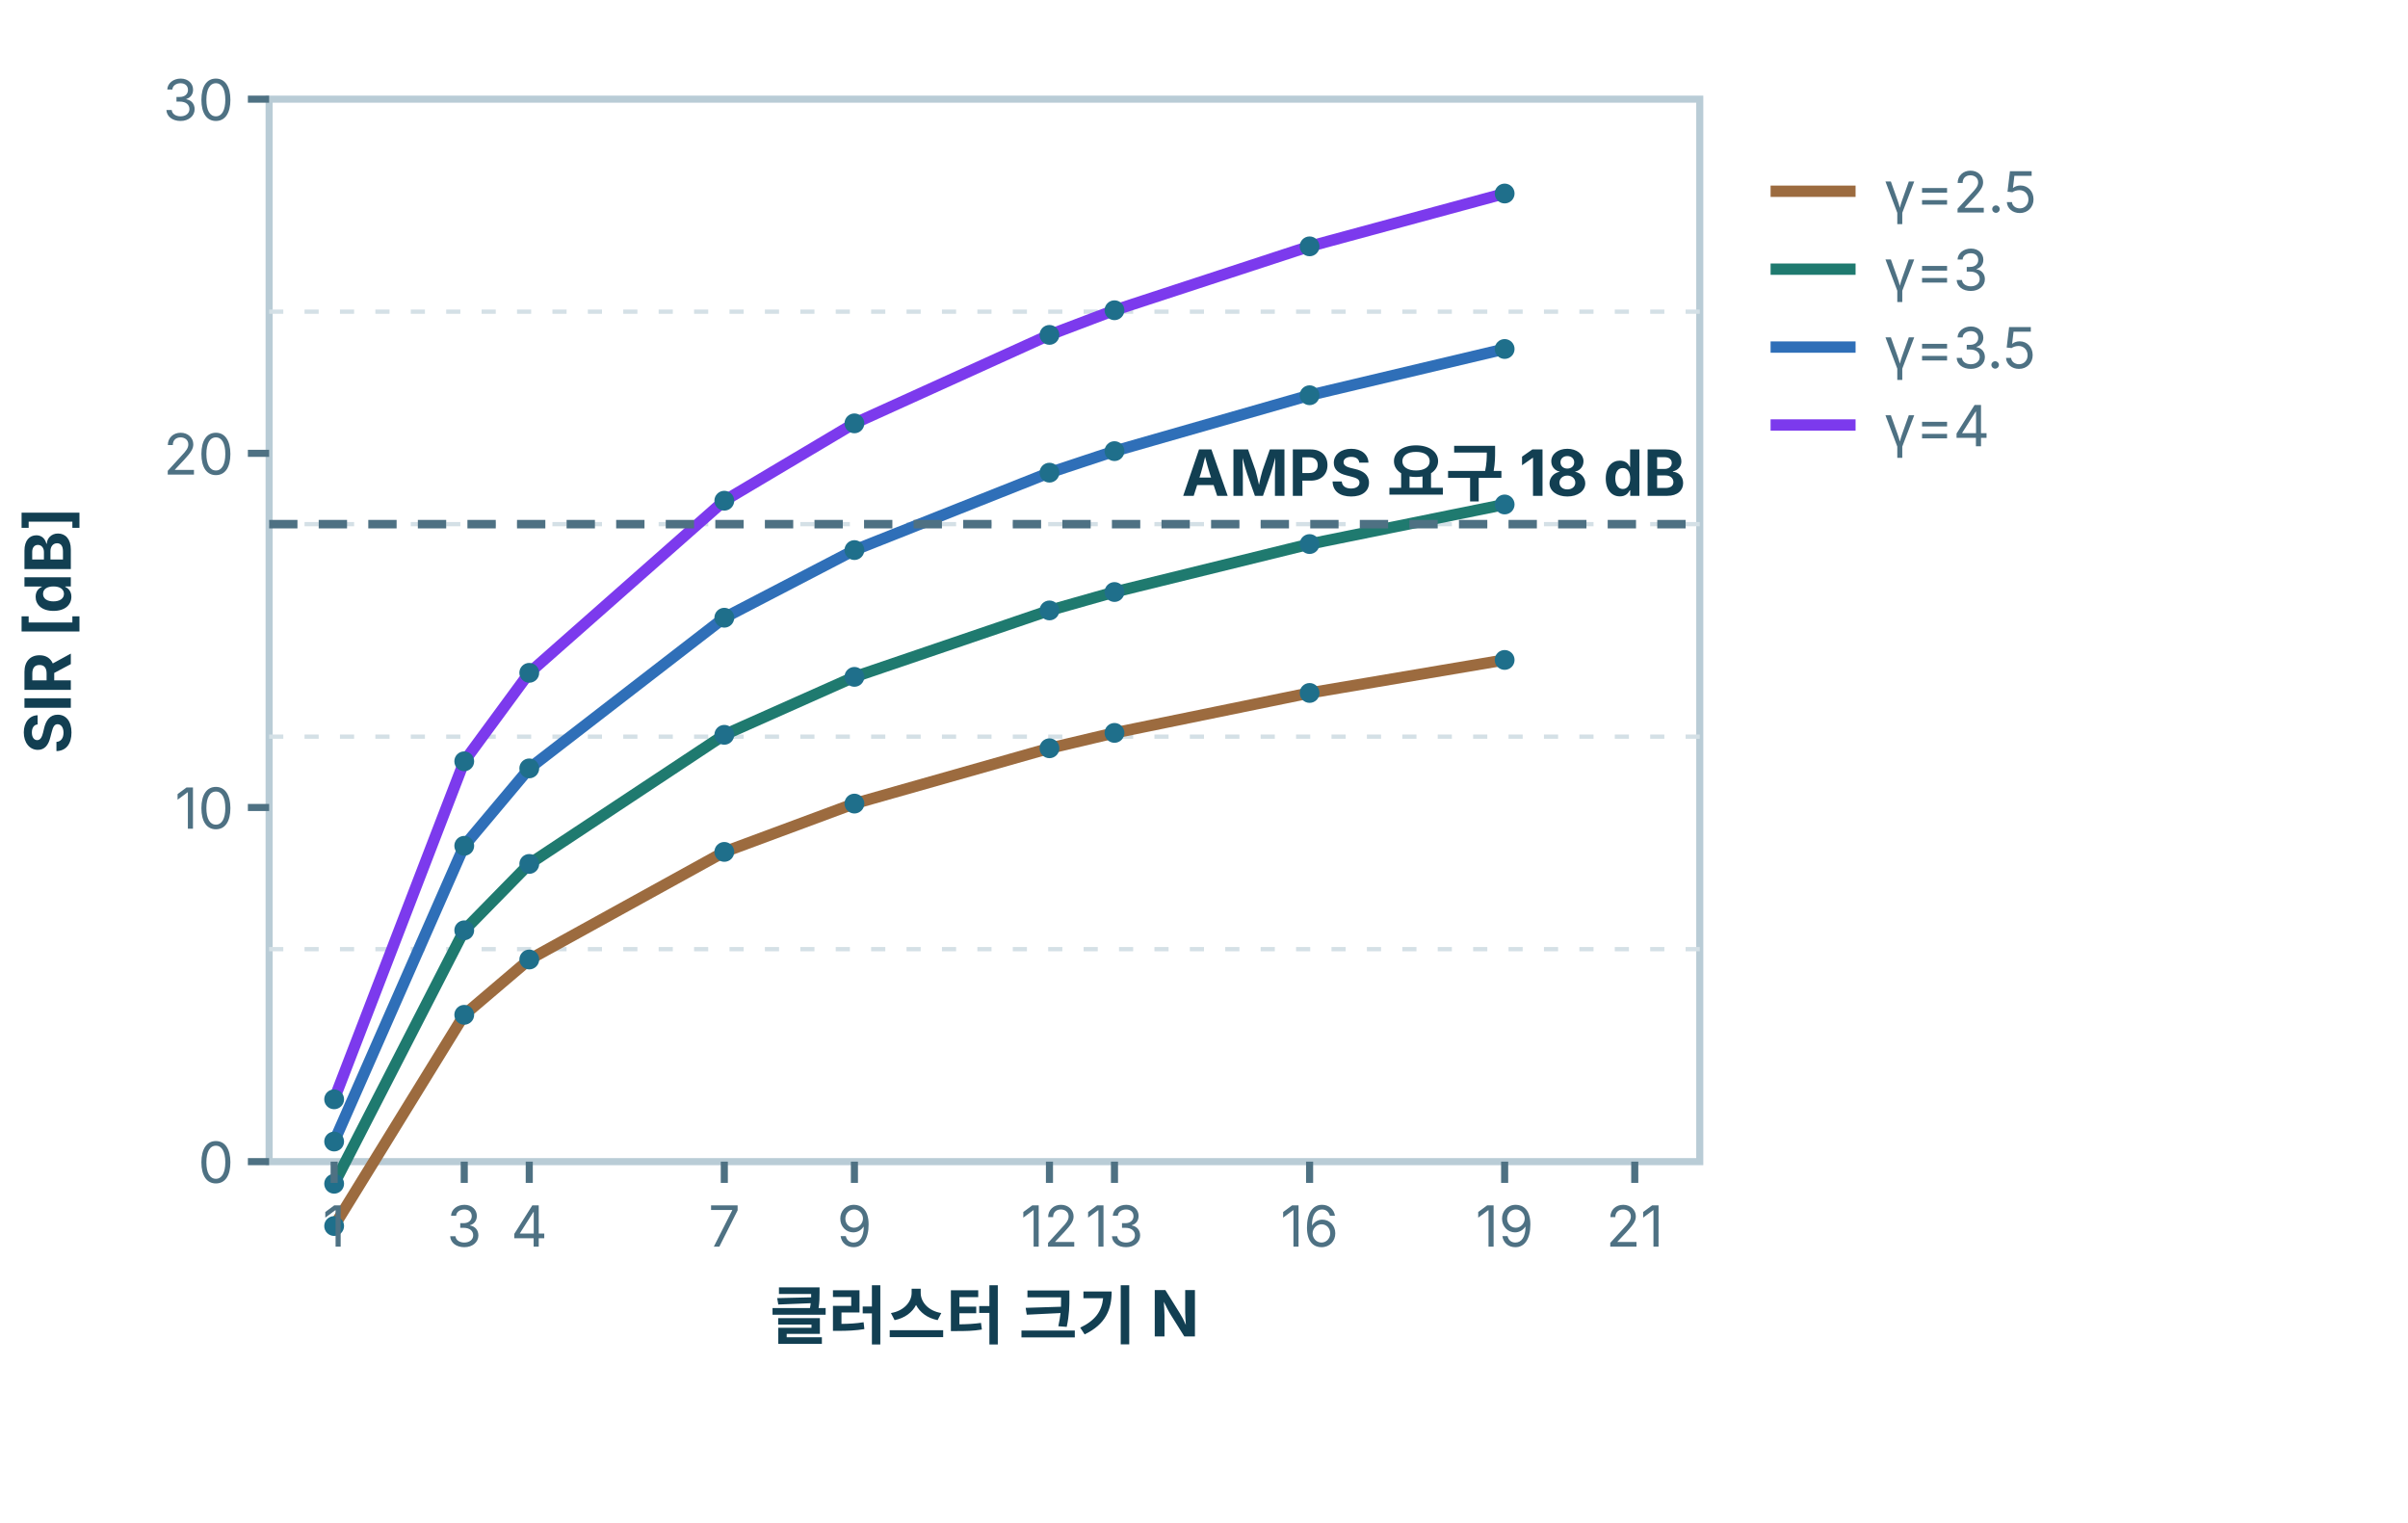
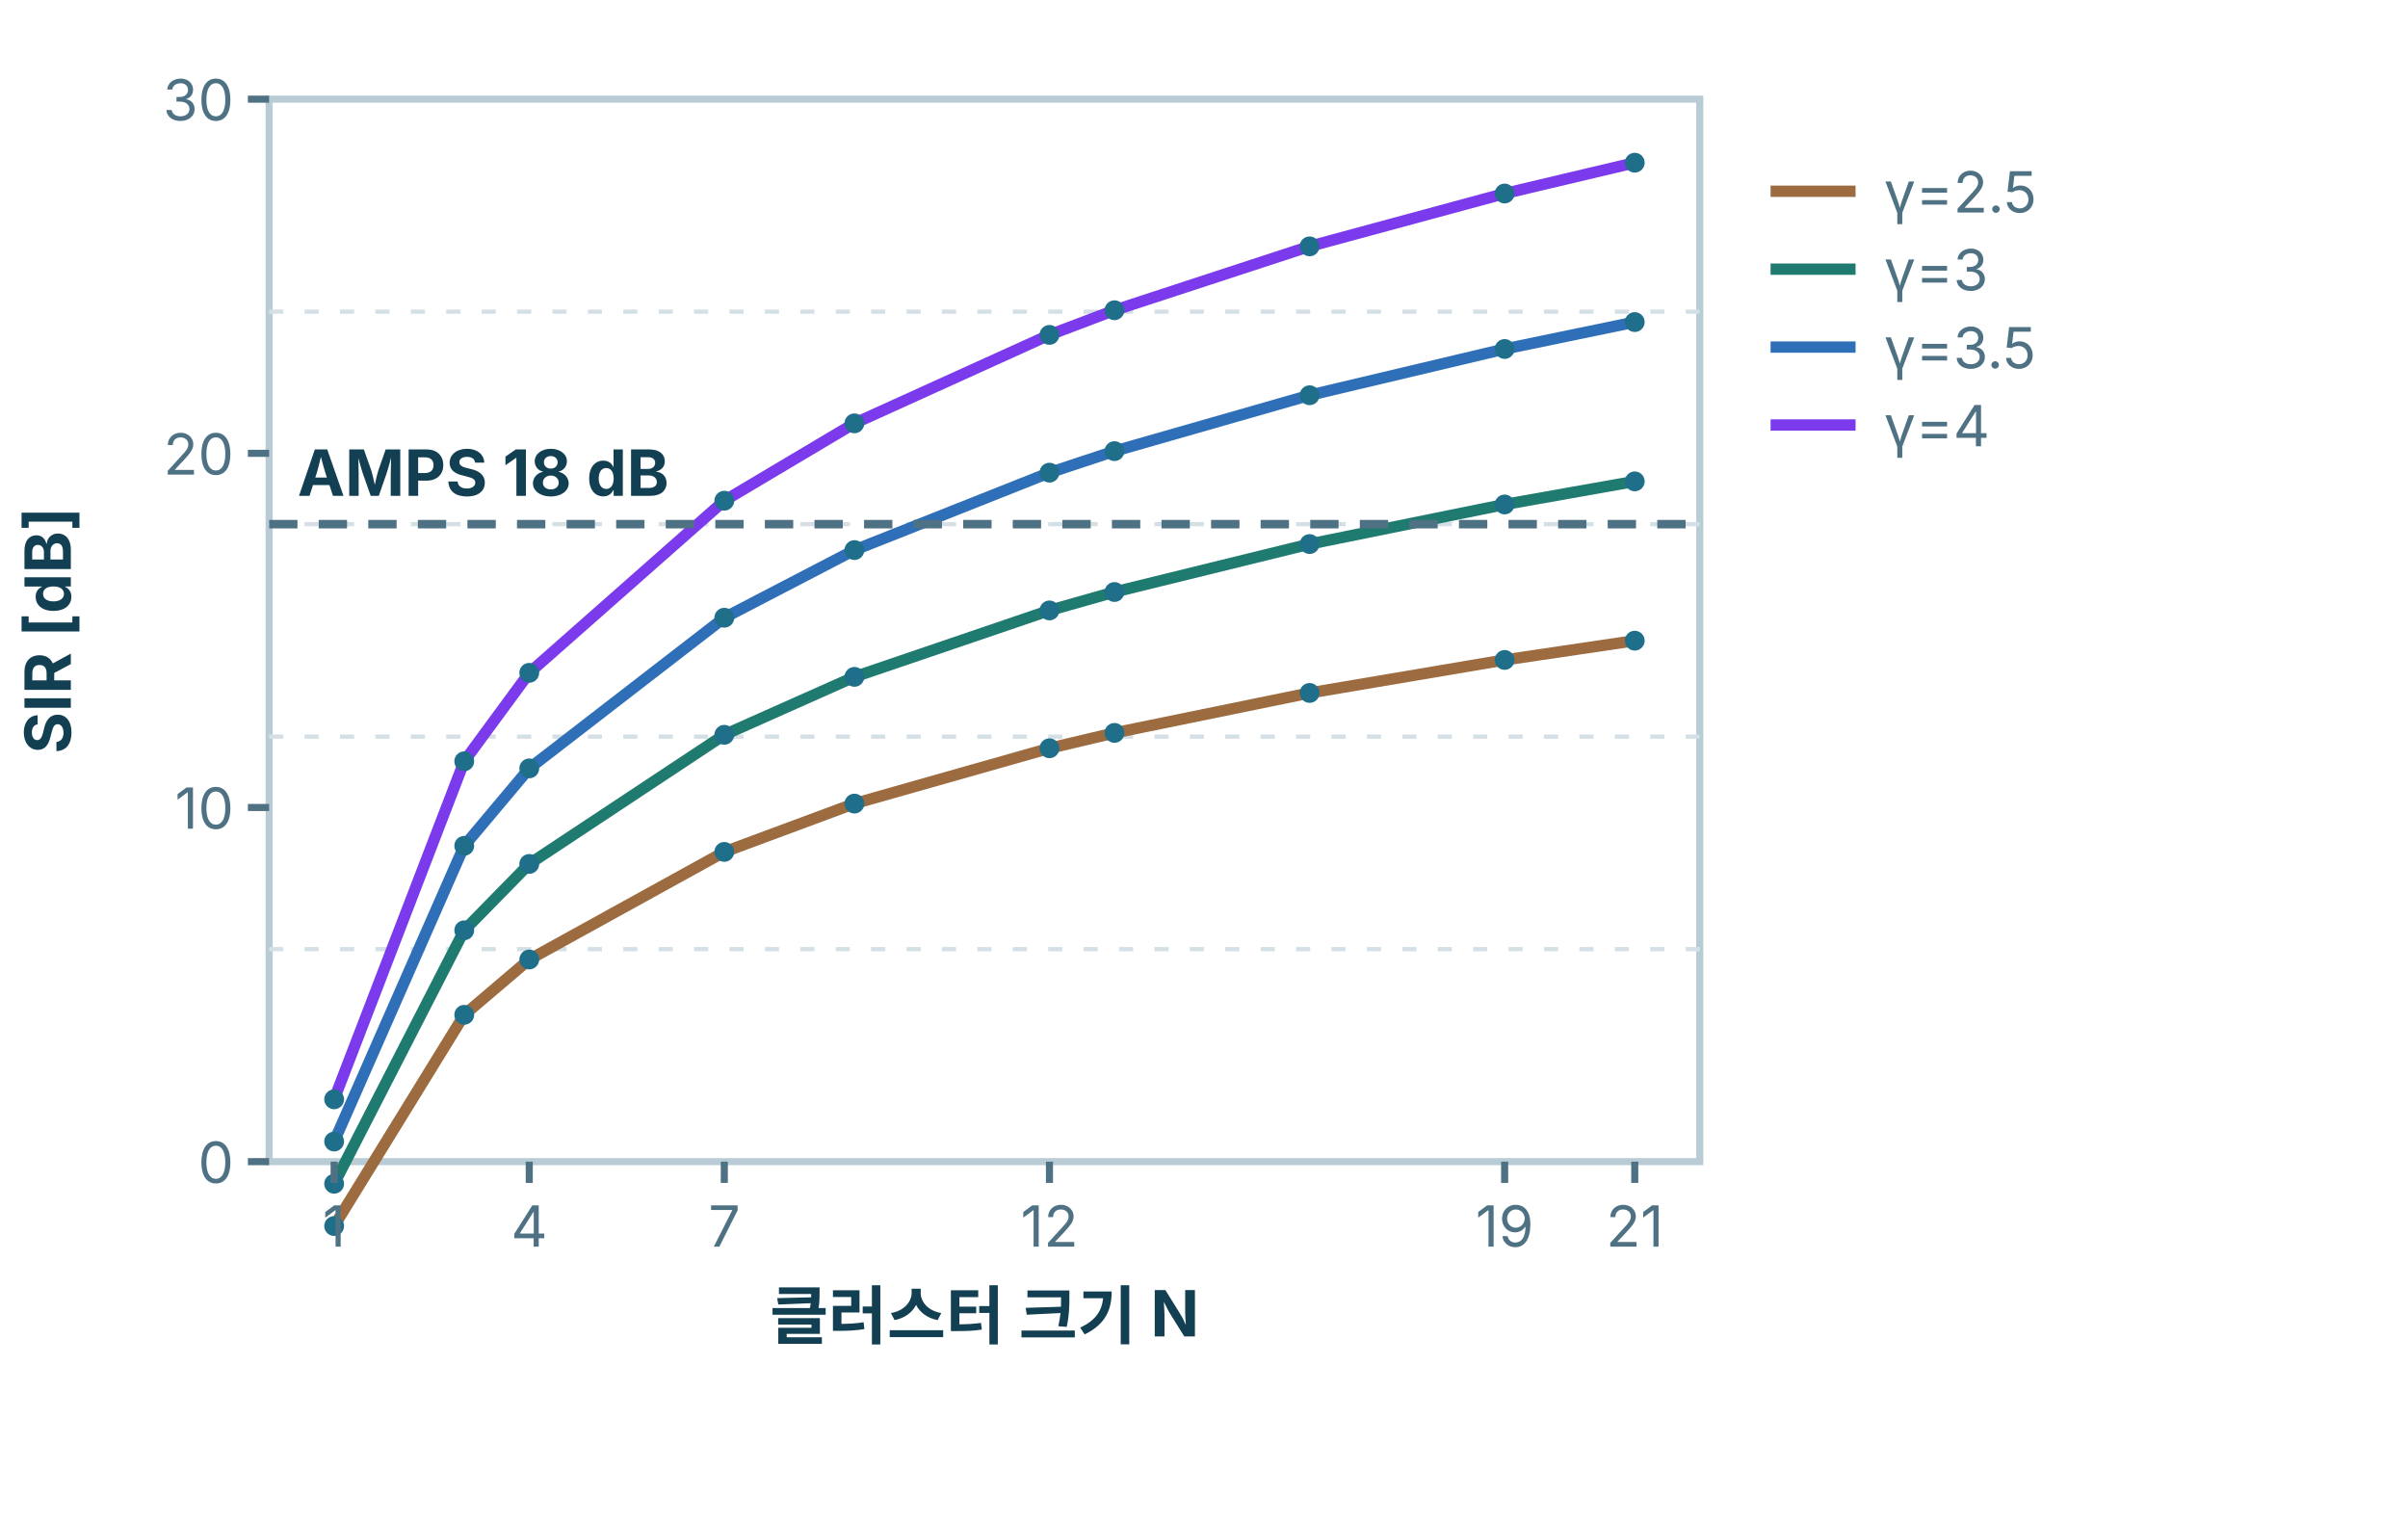
<svg xmlns="http://www.w3.org/2000/svg" class="diag" viewBox="0 0 340 215" role="img" aria-label="클러스터 크기와 SIR">
  <style>
.diag text{font-family:-apple-system,"Noto Sans KR",sans-serif}
.frame{fill:none;stroke:var(--border,#b9ccd6);stroke-width:1}
.ax{stroke:var(--muted,#4e7183);stroke-width:1;fill:none}
.grid{stroke:var(--border,#d4e0e6);stroke-width:.6;
 stroke-dasharray:2 3;fill:none}
.tick{font-size:8px;fill:var(--muted,#4e7183)}
.axname{font-size:9px;fill:var(--accent2,#123f52);font-weight:700}
.key{font-size:9px;fill:var(--accent2,#123f52);font-weight:700}
.cap{font-size:8.5px;fill:var(--muted,#4e7183)}
.cv{fill:none;stroke:var(--accent,#1f6f8b);stroke-width:1.6}
.cv1{fill:none;stroke:var(--g1,#9c6b3f);stroke-width:1.6}
.cv2{fill:none;stroke:var(--g2,#1f7a6f);stroke-width:1.6}
.cv3{fill:none;stroke:var(--g3,#2f6fb8);stroke-width:1.6}
.cv4{fill:none;stroke:var(--g4,#7c3aed);stroke-width:1.6}
.cv5{fill:none;stroke:var(--g5,#c2185b);stroke-width:1.6}
.cv6{fill:none;stroke:var(--g6,#5b7a3a);stroke-width:1.6}
.cvd{fill:none;stroke:var(--muted,#4e7183);stroke-width:1.2;
 stroke-dasharray:4 3}
.dot{fill:var(--accent,#1f6f8b);stroke:none}
.dot2{fill:var(--special,#7c3aed);stroke:none}
.dotn{fill:var(--muted,#4e7183);opacity:.35;stroke:none}
.cell{fill:var(--panel,#fff);stroke:var(--border,#b9ccd6);
 stroke-width:1}
.cell.a{fill:rgba(31,111,139,.16)}
.cell.b{fill:rgba(194,24,91,.14)}
.cell.c{fill:rgba(46,158,91,.14)}
.cell.d{fill:rgba(217,119,6,.16)}
.cell.e{fill:rgba(124,58,237,.14)}
.cell.f{fill:rgba(85,112,143,.12)}
.tie{stroke:var(--net,#7b8794);stroke-width:1;fill:none}
.tie.hot{stroke:var(--special,#7c3aed);stroke-width:1.6}
</style>
  <rect x="38.00" y="14.00" width="202.00" height="150.00" class="frame" />
  <line x1="38.00" y1="134.00" x2="240.00" y2="134.00" class="grid" />
  <line x1="38.00" y1="104.00" x2="240.00" y2="104.00" class="grid" />
  <line x1="38.00" y1="74.00" x2="240.00" y2="74.00" class="grid" />
  <line x1="38.00" y1="44.00" x2="240.00" y2="44.00" class="grid" />
-   <path d="M 47.18 173.09 L 65.55 143.27 L 74.73 135.46 L 102.27 120.27 L 120.64 113.45 L 148.18 105.64 L 157.36 103.47 L 184.91 97.83 L 212.45 93.17" class="cv1" />
+   <path d="M 47.18 173.09 L 65.55 143.27 L 74.73 135.46 L 102.27 120.27 L 120.64 113.45 L 148.18 105.64 L 157.36 103.47 L 184.91 97.83 L 212.45 93.17 L 230.82 90.45" class="cv1" />
  <circle cx="47.18" cy="173.09" r="1.40" class="dot" />
  <circle cx="65.55" cy="143.27" r="1.40" class="dot" />
  <circle cx="74.73" cy="135.46" r="1.40" class="dot" />
  <circle cx="102.27" cy="120.27" r="1.40" class="dot" />
  <circle cx="120.64" cy="113.45" r="1.40" class="dot" />
  <circle cx="148.18" cy="105.64" r="1.40" class="dot" />
  <circle cx="157.36" cy="103.47" r="1.40" class="dot" />
  <circle cx="184.91" cy="97.83" r="1.40" class="dot" />
  <circle cx="212.45" cy="93.17" r="1.40" class="dot" />
-   <path d="M 47.18 167.12 L 65.55 131.34 L 74.73 121.97 L 102.27 103.74 L 120.64 95.56 L 148.18 86.18 L 157.36 83.58 L 184.91 76.81 L 212.45 71.22" class="cv2" />
+   <circle cx="230.82" cy="90.45" r="1.40" class="dot" />
+   <path d="M 47.18 167.12 L 65.55 131.34 L 74.73 121.97 L 102.27 103.74 L 120.64 95.56 L 148.18 86.18 L 157.36 83.58 L 184.91 76.81 L 212.45 71.22 L 230.82 67.96" class="cv2" />
  <circle cx="47.18" cy="167.12" r="1.40" class="dot" />
  <circle cx="65.55" cy="131.34" r="1.40" class="dot" />
  <circle cx="74.73" cy="121.97" r="1.40" class="dot" />
  <circle cx="102.27" cy="103.74" r="1.40" class="dot" />
  <circle cx="120.64" cy="95.56" r="1.40" class="dot" />
  <circle cx="148.18" cy="86.18" r="1.40" class="dot" />
  <circle cx="157.36" cy="83.58" r="1.40" class="dot" />
  <circle cx="184.91" cy="76.81" r="1.40" class="dot" />
  <circle cx="212.45" cy="71.22" r="1.40" class="dot" />
-   <path d="M 47.18 161.16 L 65.55 119.41 L 74.73 108.48 L 102.27 87.21 L 120.64 77.66 L 148.18 66.73 L 157.36 63.69 L 184.91 55.80 L 212.45 49.27" class="cv3" />
+   <circle cx="230.82" cy="67.96" r="1.40" class="dot" />
+   <path d="M 47.18 161.16 L 65.55 119.41 L 74.73 108.48 L 102.27 87.21 L 120.64 77.66 L 148.18 66.73 L 157.36 63.69 L 184.91 55.80 L 212.45 49.27 L 230.82 45.47" class="cv3" />
  <circle cx="47.18" cy="161.16" r="1.40" class="dot" />
  <circle cx="65.55" cy="119.41" r="1.40" class="dot" />
  <circle cx="74.73" cy="108.48" r="1.40" class="dot" />
  <circle cx="102.27" cy="87.21" r="1.40" class="dot" />
  <circle cx="120.64" cy="77.66" r="1.40" class="dot" />
  <circle cx="148.18" cy="66.73" r="1.40" class="dot" />
  <circle cx="157.36" cy="63.69" r="1.40" class="dot" />
  <circle cx="184.91" cy="55.80" r="1.40" class="dot" />
  <circle cx="212.45" cy="49.27" r="1.40" class="dot" />
-   <path d="M 47.18 155.20 L 65.55 107.48 L 74.73 94.99 L 102.27 70.69 L 120.64 59.77 L 148.18 47.28 L 157.36 43.80 L 184.91 34.78 L 212.45 27.32" class="cv4" />
+   <circle cx="230.82" cy="45.47" r="1.40" class="dot" />
+   <path d="M 47.18 155.20 L 65.55 107.48 L 74.73 94.99 L 102.27 70.69 L 120.64 59.77 L 148.18 47.28 L 157.36 43.80 L 184.91 34.78 L 212.45 27.32 L 230.82 22.97" class="cv4" />
  <circle cx="47.18" cy="155.20" r="1.40" class="dot" />
  <circle cx="65.55" cy="107.48" r="1.40" class="dot" />
  <circle cx="74.73" cy="94.99" r="1.40" class="dot" />
  <circle cx="102.27" cy="70.69" r="1.40" class="dot" />
  <circle cx="120.64" cy="59.77" r="1.40" class="dot" />
  <circle cx="148.18" cy="47.28" r="1.40" class="dot" />
  <circle cx="157.36" cy="43.80" r="1.40" class="dot" />
  <circle cx="184.91" cy="34.78" r="1.40" class="dot" />
  <circle cx="212.45" cy="27.32" r="1.40" class="dot" />
+   <circle cx="230.82" cy="22.97" r="1.40" class="dot" />
  <line x1="38.00" y1="74.00" x2="240.00" y2="74.00" class="cvd" />
-   <text x="238.00" y="70.00" class="key" text-anchor="end">AMPS 요구 18 dB</text>
+   <text x="42.00" y="70.00" class="key" text-anchor="start">AMPS 18 dB</text>
  <line x1="47.18" y1="164.00" x2="47.18" y2="167.00" class="ax" />
  <text x="47.18" y="176.00" class="tick" text-anchor="middle">1</text>
-   <line x1="65.55" y1="164.00" x2="65.55" y2="167.00" class="ax" />
-   <text x="65.55" y="176.00" class="tick" text-anchor="middle">3</text>
  <line x1="74.73" y1="164.00" x2="74.73" y2="167.00" class="ax" />
  <text x="74.73" y="176.00" class="tick" text-anchor="middle">4</text>
  <line x1="102.27" y1="164.00" x2="102.27" y2="167.00" class="ax" />
  <text x="102.27" y="176.00" class="tick" text-anchor="middle">7</text>
-   <line x1="120.64" y1="164.00" x2="120.64" y2="167.00" class="ax" />
-   <text x="120.64" y="176.00" class="tick" text-anchor="middle">9</text>
  <line x1="148.18" y1="164.00" x2="148.18" y2="167.00" class="ax" />
  <text x="148.18" y="176.00" class="tick" text-anchor="middle">12</text>
-   <line x1="157.36" y1="164.00" x2="157.36" y2="167.00" class="ax" />
-   <text x="157.36" y="176.00" class="tick" text-anchor="middle">13</text>
-   <line x1="184.91" y1="164.00" x2="184.91" y2="167.00" class="ax" />
-   <text x="184.91" y="176.00" class="tick" text-anchor="middle">16</text>
  <line x1="212.45" y1="164.00" x2="212.45" y2="167.00" class="ax" />
  <text x="212.45" y="176.00" class="tick" text-anchor="middle">19</text>
  <line x1="230.82" y1="164.00" x2="230.82" y2="167.00" class="ax" />
  <text x="230.82" y="176.00" class="tick" text-anchor="middle">21</text>
  <text x="139.00" y="189.00" class="axname" text-anchor="middle">클러스터 크기 N</text>
  <line x1="35.00" y1="164.00" x2="38.00" y2="164.00" class="ax" />
  <text x="33.00" y="167.00" class="tick" text-anchor="end">0</text>
  <line x1="35.00" y1="114.00" x2="38.00" y2="114.00" class="ax" />
  <text x="33.00" y="117.00" class="tick" text-anchor="end">10</text>
  <line x1="35.00" y1="64.00" x2="38.00" y2="64.00" class="ax" />
  <text x="33.00" y="67.00" class="tick" text-anchor="end">20</text>
  <line x1="35.00" y1="14.00" x2="38.00" y2="14.00" class="ax" />
  <text x="33.00" y="17.00" class="tick" text-anchor="end">30</text>
  <text x="10.00" y="89.00" class="axname" text-anchor="middle" transform="rotate(-90 10 89.0)">SIR [dB]</text>
  <line x1="250.00" y1="27.00" x2="262.00" y2="27.00" class="cv1" />
  <text x="266.00" y="30.00" class="tick" text-anchor="start">γ=2.5</text>
  <line x1="250.00" y1="38.00" x2="262.00" y2="38.00" class="cv2" />
  <text x="266.00" y="41.00" class="tick" text-anchor="start">γ=3</text>
  <line x1="250.00" y1="49.00" x2="262.00" y2="49.00" class="cv3" />
  <text x="266.00" y="52.00" class="tick" text-anchor="start">γ=3.5</text>
  <line x1="250.00" y1="60.00" x2="262.00" y2="60.00" class="cv4" />
  <text x="266.00" y="63.00" class="tick" text-anchor="start">γ=4</text>
</svg>
